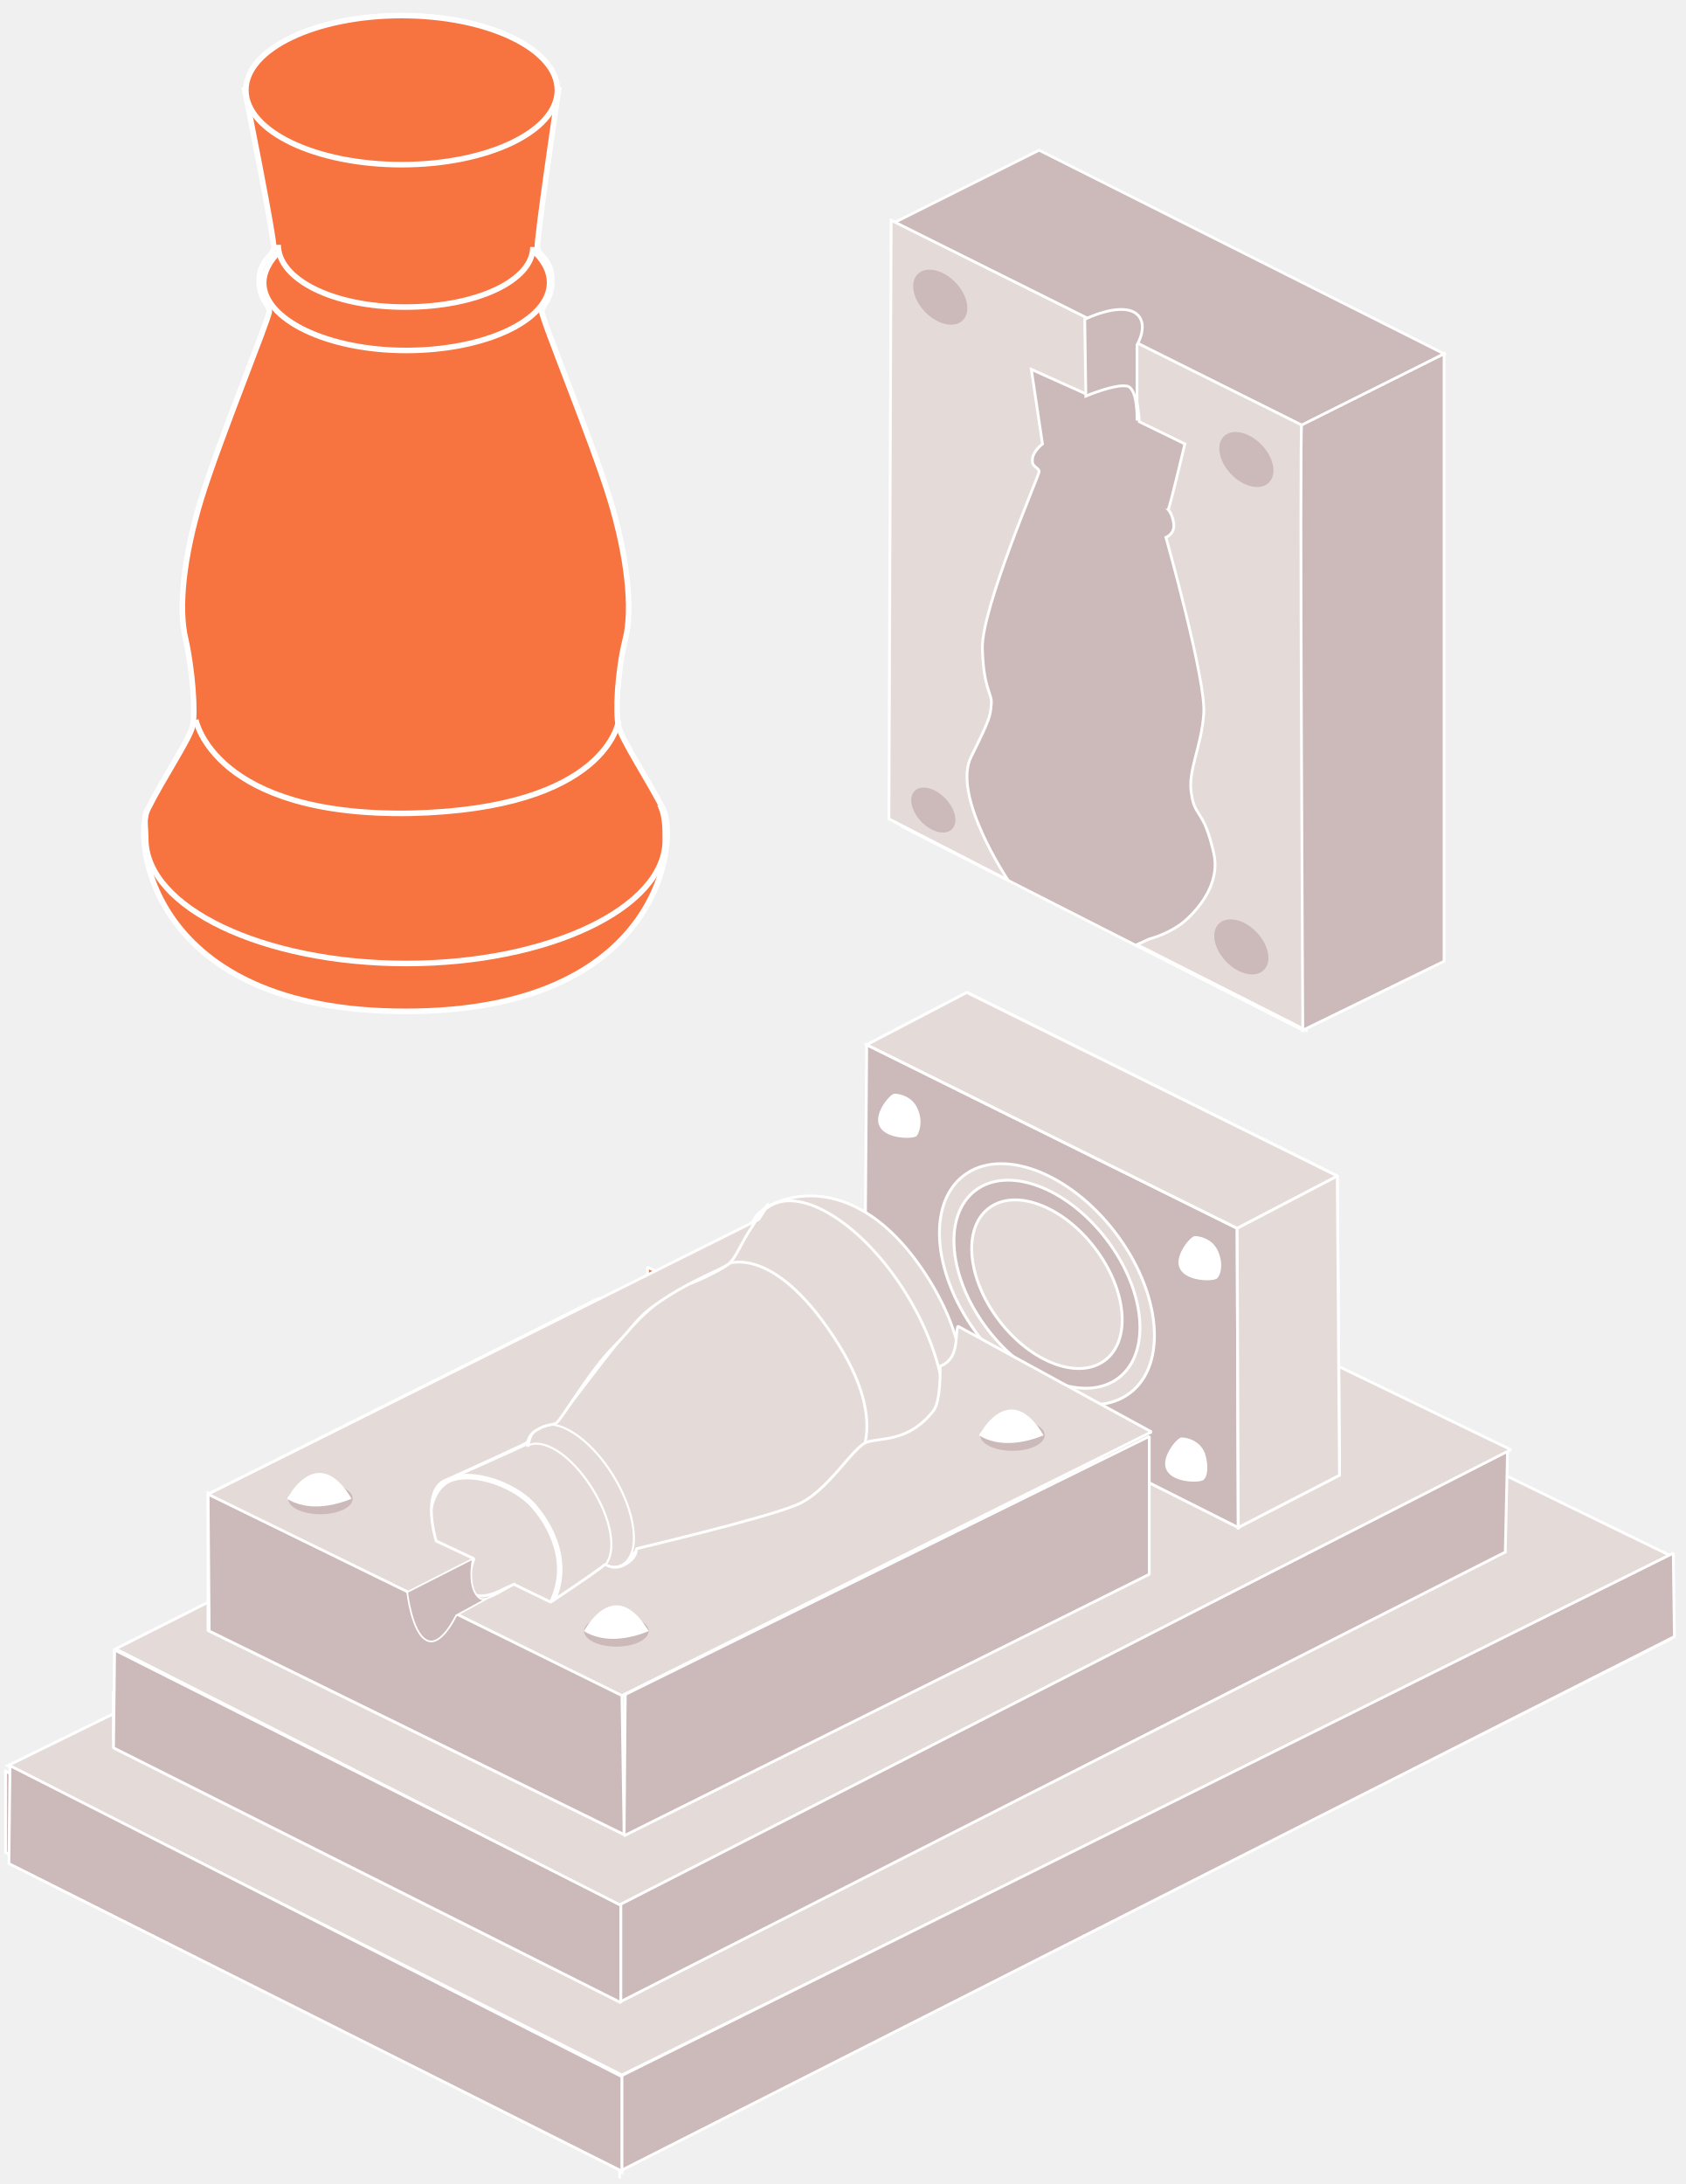
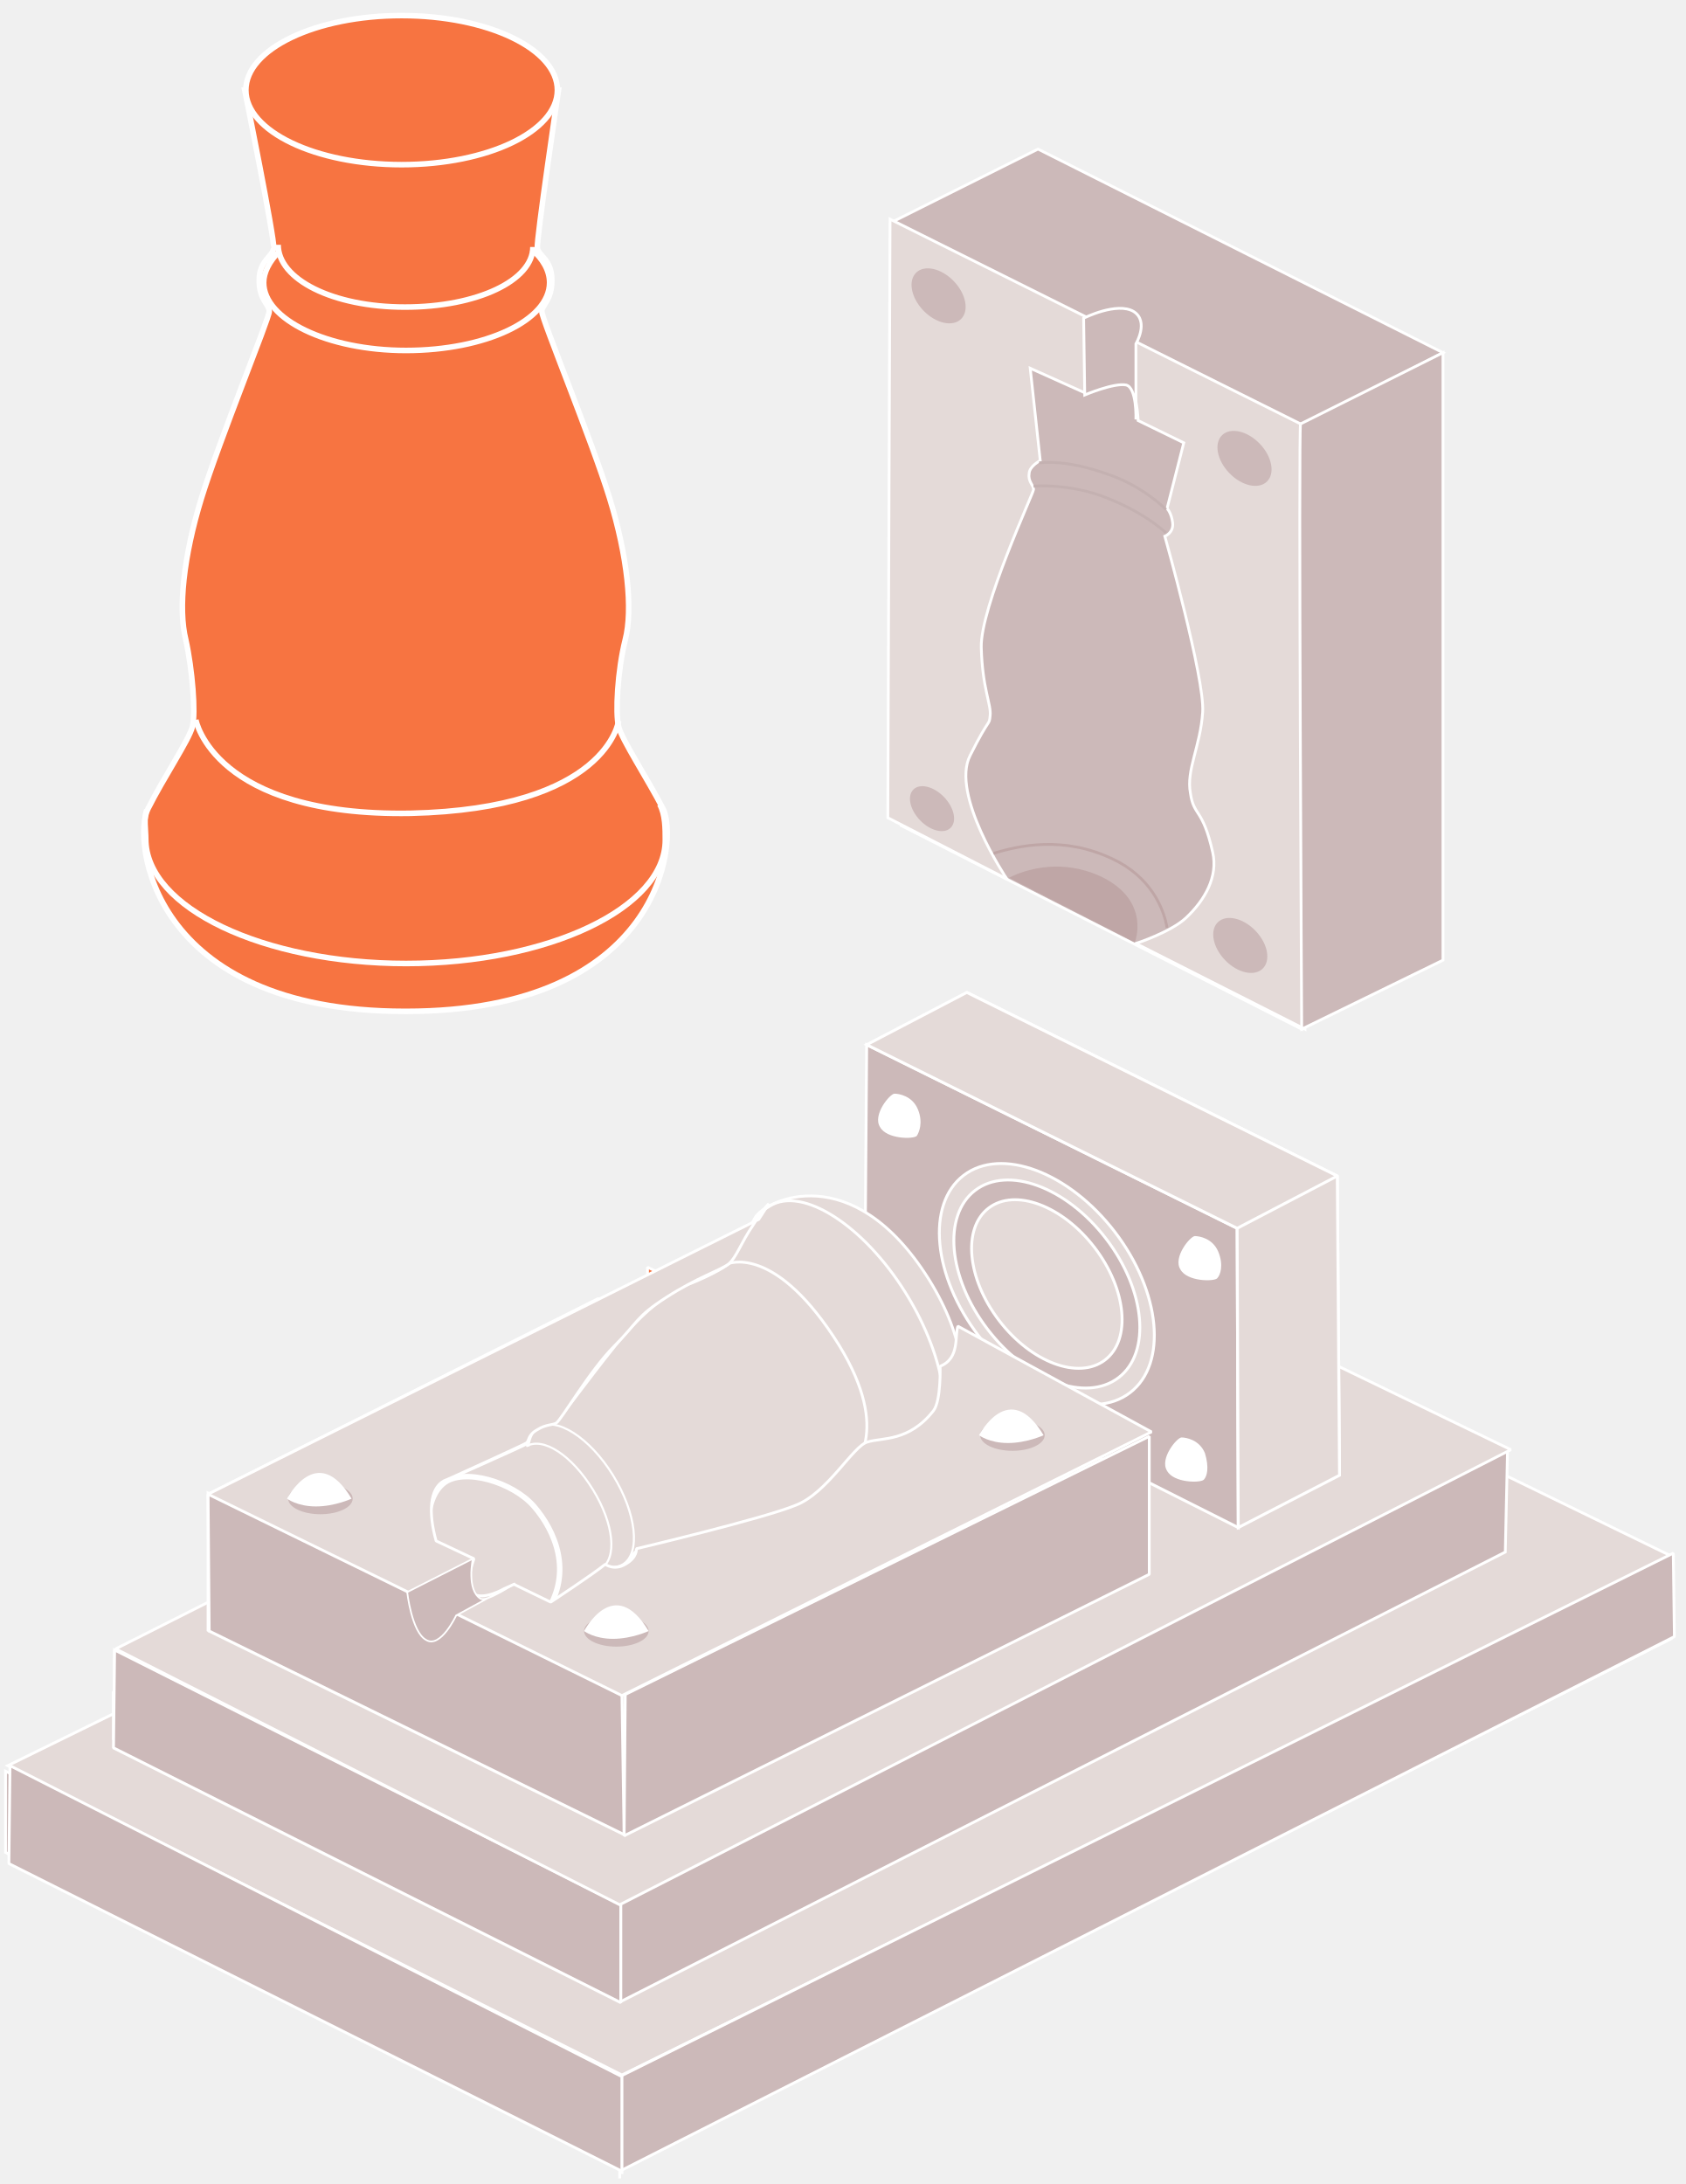
<svg xmlns="http://www.w3.org/2000/svg" version="1.1" id="Layer_1" x="0px" y="0px" viewBox="0 0 151.5 196.3" style="enable-background:new 0 0 151.5 196.3;" xml:space="preserve">
  <style type="text/css">
	.st0{fill:none;stroke:#FFFFFF;stroke-width:0.25;stroke-linejoin:bevel;stroke-miterlimit:10;}
	.st1{fill:#CCB9B9;stroke:#FFFFFF;stroke-width:0.25;stroke-miterlimit:10;}
	.st2{fill:#CCB9B9;stroke:#FFFFFF;stroke-width:0.258;stroke-miterlimit:10;}
	.st3{fill:#E4DAD8;stroke:#FFFFFF;stroke-width:0.25;stroke-miterlimit:10;}
	.st4{fill:#CCB9B9;stroke:#FFFFFF;stroke-width:0.258;stroke-linejoin:bevel;stroke-miterlimit:10;}
	.st5{fill:#CCB9B9;stroke:#FFFFFF;stroke-width:0.25;stroke-linejoin:bevel;stroke-miterlimit:10;}
	.st6{fill:#E4DAD8;stroke:#FFFFFF;stroke-width:0.25;stroke-linejoin:bevel;stroke-miterlimit:10;}
	.st7{fill:none;stroke:#FFFFFF;stroke-width:0.258;stroke-miterlimit:10;}
	.st8{fill:#F77441;stroke:#FFFFFF;stroke-width:0.258;stroke-linejoin:bevel;stroke-miterlimit:10;}
	.st9{fill:#E4DAD8;stroke:#FFFFFF;stroke-width:0.258;stroke-miterlimit:10;}
	.st10{fill:none;stroke:#FFFFFF;stroke-width:0.258;stroke-linejoin:bevel;stroke-miterlimit:10;}
	.st11{fill:#E4DAD8;stroke:#FFFFFF;stroke-width:0.258;stroke-miterlimit:10.001;}
	.st12{fill:#CCB9B9;stroke:#FFFFFF;stroke-width:0.258;stroke-miterlimit:10.001;}
	.st13{fill:#CCB9B9;}
	.st14{fill:#FFFFFF;}
	.st15{fill:#F77441;stroke:#FFFFFF;stroke-width:0.25;stroke-linejoin:bevel;stroke-miterlimit:10;}
	.st16{fill:none;stroke:#F77441;stroke-width:0.23;stroke-miterlimit:10;}
	.st17{fill:none;stroke:#FFFFFF;stroke-width:0.25;stroke-miterlimit:10;}
	.st18{fill:#E4DAD8;stroke:#FFFFFF;stroke-width:0.491;stroke-miterlimit:10;}
	.st19{fill:none;stroke:#FFFFFF;stroke-width:0.187;stroke-miterlimit:10;}
	.st20{fill:#F77441;stroke:#FFFFFF;stroke-width:0.212;stroke-miterlimit:10;}
	.st21{fill:none;stroke:#F77441;stroke-width:0.5;stroke-miterlimit:10;}
	.st22{fill:#F77441;stroke:#FFFFFF;stroke-width:0.5;stroke-miterlimit:10;}
	.st23{fill:none;stroke:#FFFFFF;stroke-width:0.5;stroke-miterlimit:10;}
	.st24{fill:#CCB9B9;stroke:#FFFFFF;stroke-width:0.152;stroke-miterlimit:10;}
+ 	.st25{fill:#BFA6A6;}
+ 	.st26{fill:none;stroke:#BFA6A6;stroke-width:0.25;stroke-miterlimit:10;}
+ 	.st27{fill:none;stroke:#C4B1B1;stroke-width:0.25;stroke-miterlimit:10;}
</style>
  <g>
    <g>
      <line class="st0" x1="55.7" y1="187.1" x2="55.7" y2="195.8" />
    </g>
  </g>
  <g>
    <g>
      <polygon class="st1" points="10.2,156.3 56,179.6 133.7,140.4 133.9,131.4 90.6,111.6 10.2,152.1   " />
      <polygon class="st2" points="10.2,157.1 10.3,148.3 56.1,170.7 55.9,179.5   " />
      <polygon class="st1" points="0.5,159.2 0.5,166.5 56.3,194.6 150.2,147.3 150.1,139.8 56.2,186.6   " />
      <polygon class="st3" points="55.9,186.5 150.3,139.9 94.4,112.7 0.7,158.7   " />
      <polygon class="st1" points="10.2,156.3 55.8,179.9 135.3,139.5 135.5,130.5 90.6,111.6 10.2,152.1   " />
      <polygon class="st4" points="10.2,157.1 10.3,148.3 55.8,171.2 55.8,180   " />
      <polygon class="st5" points="0.9,158.7 0.8,167.5 55.8,195.1 150.5,147.1 150.4,139.6 55.8,186.6   " />
      <path class="st6" d="M10.4,148.2l45.3,23l80.1-40.9l-45.9-22.2L10.4,148.2z" />
      <line class="st7" x1="55.9" y1="186.5" x2="55.9" y2="195.4" />
    </g>
    <g>
      <polygon class="st8" points="120.2,105.7 120.4,132.6 86.8,115.7 86.9,89.2   " />
      <polygon class="st2" points="111.2,110.4 111.3,137.3 77.7,120.4 77.9,93.9   " />
      <polygon class="st9" points="77.9,93.9 111.2,110.4 111.3,137.3 120.4,132.6 120.2,105.7 86.9,89.2   " />
      <line class="st10" x1="111.2" y1="110.4" x2="120.2" y2="105.7" />
-       <ellipse transform="matrix(0.7937 -0.6084 0.6084 0.7937 -50.7938 81.083)" class="st11" cx="94.1" cy="115.4" rx="7.7" ry="12.3" />
-       <ellipse transform="matrix(0.7937 -0.6084 0.6084 0.7937 -50.7938 81.083)" class="st12" cx="94.1" cy="115.4" rx="6.7" ry="10.6" />
-       <ellipse transform="matrix(0.7937 -0.6084 0.6084 0.7937 -50.7938 81.083)" class="st11" cx="94.1" cy="115.4" rx="5.4" ry="8.6" />
-       <ellipse transform="matrix(0.8249 -0.5653 0.5653 0.8249 -42.4662 63.5342)" class="st13" cx="81.3" cy="100.3" rx="1.6" ry="2.2" />
+       <ellipse transform="matrix(0.7937 -0.6084 0.6084 0.7937 -50.8035 81.0663)" class="st11" cx="94.1" cy="115.4" rx="7.7" ry="12.3" />
+       <ellipse transform="matrix(0.7937 -0.6084 0.6084 0.7937 -50.8035 81.0663)" class="st12" cx="94.1" cy="115.4" rx="6.7" ry="10.6" />
+       <ellipse transform="matrix(0.7937 -0.6084 0.6084 0.7937 -50.8035 81.0663)" class="st11" cx="94.1" cy="115.4" rx="5.4" ry="8.6" />
+       <ellipse transform="matrix(0.8249 -0.5653 0.5653 0.8249 -42.4701 63.5228)" class="st13" cx="81.3" cy="100.3" rx="1.6" ry="2.2" />
      <path class="st14" d="M82.4,102.1c-0.3,0.3-2.7,0.3-3.3-0.8c-0.7-1.1,0.9-3,1.3-3s1.6,0.2,2.1,1.4S82.6,101.8,82.4,102.1z" />
-       <ellipse transform="matrix(0.8249 -0.5653 0.5653 0.8249 -52.9237 66.5275)" class="st13" cx="80.9" cy="118.7" rx="1.6" ry="2.2" />
+       <ellipse transform="matrix(0.8249 -0.5653 0.5653 0.8249 -52.9377 66.5263)" class="st13" cx="80.9" cy="118.7" rx="1.6" ry="2.2" />
      <path class="st14" d="M81.9,120.5c-0.3,0.3-2.7,0.3-3.3-0.8c-0.7-1.1,0.9-3,1.3-3s1.6,0.2,2.1,1.4    C82.4,119.3,82.2,120.2,81.9,120.5z" />
-       <ellipse transform="matrix(0.8249 -0.5653 0.5653 0.8249 -44.9029 81.0518)" class="st13" cx="108.4" cy="113" rx="1.6" ry="2.2" />
+       <ellipse transform="matrix(0.8249 -0.5653 0.5653 0.8249 -44.8897 81.0602)" class="st13" cx="108.4" cy="113" rx="1.6" ry="2.2" />
      <path class="st14" d="M109.4,114.9c-0.3,0.3-2.7,0.3-3.3-0.8c-0.7-1.1,0.9-3,1.3-3s1.6,0.2,2.1,1.4S109.7,114.6,109.4,114.9z" />
-       <ellipse transform="matrix(0.8249 -0.5653 0.5653 0.8249 -55.4294 83.526)" class="st13" cx="107.1" cy="131.2" rx="1.6" ry="2.2" />
+       <ellipse transform="matrix(0.8249 -0.5653 0.5653 0.8249 -55.4201 83.5103)" class="st13" cx="107.1" cy="131.2" rx="1.6" ry="2.2" />
      <path class="st14" d="M108.2,133c-0.3,0.3-2.7,0.3-3.3-0.8c-0.7-1.1,0.9-3,1.3-3s1.6,0.2,2.1,1.4    C108.7,131.9,108.5,132.7,108.2,133z" />
    </g>
    <polygon class="st15" points="58.3,126.9 91.9,143.8 91.9,130 58.2,113.9  " />
    <polygon class="st15" points="18.7,146.6 53.7,129.9 53.8,116.7 18.7,134.3  " />
    <g>
-       <ellipse transform="matrix(0.8484 -0.5294 0.5294 0.8484 -64.0381 47.3779)" class="st16" cx="50.7" cy="135.5" rx="3.1" ry="6.6" />
+       <ellipse transform="matrix(0.8484 -0.5294 0.5294 0.8484 -64.0411 47.3888)" class="st16" cx="50.7" cy="135.5" rx="3.1" ry="6.6" />
      <path class="st3" d="M40,133.1c0,0,7-3.1,7.3-3.3c0.3-0.3,0.1-0.9,1-1.5c0.8-0.5,1.3-0.2,1.6-0.4c0.3-0.2,4.2-5.6,6.2-7.9    s4.2-4,5.6-4.5s3.4-1.5,3.9-2s1.4-2.6,2.3-4.1s8.7-5.4,15.6,5.6l0,0c6.8,11-0.1,16.3-1.9,16.4c-1.8,0.2-4,0-4.7,0.3    s-2.4,1.5-3.5,2.6s-3.5,2.3-6.5,3.1s-9.5,1.9-9.8,2.1s-0.2,0.7-1.1,1.2c-0.8,0.5-1.4,0-1.7,0.2c-0.4,0.2-6,5.5-6,5.5L40,133.1z" />
      <path class="st17" d="M67.8,109.6c0.3-0.5,0.9-0.9,1.4-1.2c2.9-1.8,8.4,1.7,12.2,7.8c3.8,6.1,4.6,12.6,1.7,14.4    c-0.3,0.2-0.8,0.6-1.2,0.7" />
      <path class="st18" d="M39.9,133.3c1.8-1.4,6.2-0.1,8.1,2.1s3.5,5.9,1.1,9.5s-6.7-0.2-9-3.1C37.9,138.8,38.1,134.7,39.9,133.3z" />
      <path class="st19" d="M47.3,130c1.5-0.9,4.1,0.8,6,3.9c1.9,3.1,2.2,6.2,0.7,7.1" />
      <path class="st19" d="M47.5,130c0.1-0.8,0.4-1.4,0.9-1.7c1.6-1,4.6,0.9,6.7,4.3c2.1,3.4,2.5,7,0.9,8c-0.5,0.3-1.1,0.3-1.7,0.2" />
      <path class="st17" d="M76.7,131.8c0,0,3.7-3.4-1.8-11.7s-9.5-6.5-9.5-6.5" />
    </g>
    <g>
      <path class="st20" d="M54.5,142.8" />
      <path class="st20" d="M65.5,128.5" />
    </g>
    <g>
      <path class="st20" d="M54,141.6" />
      <path class="st20" d="M65,127.3" />
    </g>
    <g>
      <ellipse class="st21" cx="36.4" cy="22" rx="11.8" ry="5.6" />
-       <path class="st22" d="M50.2,8.1c0,0-2,13.5-1.9,14.2s1.3,1,1.3,2.9c0,1.8-0.9,2.2-0.9,2.8c0,0.7,4.5,11.6,6.1,16.8    c1.6,5.2,2.1,10,1.4,12.7c-0.7,2.8-0.9,6.6-0.6,7.8c0.3,1.2,2.6,4.7,4,7.4c1.4,2.8-0.1,18.2-23.1,18.2h-0.1    c-23,0-24.5-15.5-23.1-18.2c1.4-2.8,3.7-6.2,4-7.4c0.3-1.2,0-5.1-0.6-7.8c-0.7-2.8-0.2-7.5,1.4-12.7s6.1-16.2,6.1-16.8    c0-0.7-0.9-1-0.9-2.8s1.2-2.1,1.3-2.9c0.1-0.8-2.6-14.2-2.6-14.2S50.2,8.1,50.2,8.1z" />
+       <path class="st22" d="M50.2,8.1c0,0-2,13.5-1.9,14.2s1.3,1,1.3,2.9c0,1.8-0.9,2.2-0.9,2.8c0,0.7,4.5,11.6,6.1,16.8    s2.1,10,1.4,12.7c-0.7,2.8-0.9,6.6-0.6,7.8c0.3,1.2,2.6,4.7,4,7.4c1.4,2.8-0.1,18.2-23.1,18.2h-0.1c-23,0-24.5-15.5-23.1-18.2    c1.4-2.8,3.7-6.2,4-7.4c0.3-1.2,0-5.1-0.6-7.8c-0.7-2.8-0.2-7.5,1.4-12.7s6.1-16.2,6.1-16.8c0-0.7-0.9-1-0.9-2.8s1.2-2.1,1.3-2.9    C24.7,21.5,22,8.1,22,8.1L50.2,8.1z" />
      <path class="st23" d="M59.3,72.3c0.5,0.9,0.5,2.2,0.5,3.2c0,6.1-10.5,11.1-23.3,11.1s-23.4-5-23.4-11.2c0-0.8-0.2-1.9,0.1-2.6" />
      <ellipse class="st22" cx="36.1" cy="8.1" rx="14" ry="6.7" />
      <path class="st23" d="M47.9,22.2c0,3-5,5.4-11.5,5.4S25,25.1,25,22" />
      <path class="st23" d="M47.8,22.4c1,0.9,1.6,1.9,1.6,3c0,3.4-5.8,6.1-12.9,6.1s-12.8-2.8-12.8-6.1c0-0.9,0.5-1.9,1.4-2.8" />
      <path class="st23" d="M17.6,64.7c0,0,1.6,8.7,19.3,8.4c17.7-0.4,18.7-8.3,18.7-8.3" />
    </g>
    <polygon class="st2" points="18.8,146.6 56.1,164.9 55.9,152 18.7,134.2  " />
    <polygon class="st5" points="56.1,165 103.3,141.5 103.3,129.1 56.2,152.3  " />
    <g>
      <path class="st6" d="M37.3,143.4l-18.6-9.1l49.5-24.7l0.9-1.4c0,0-0.4,0.3-1.4,1.9c-1.1,1.6-1.5,2.9-2.2,3.5    c-0.8,0.6-2.8,1.2-5.6,3s-2.5,2.2-4.7,4.4c-2.2,2.2-4.8,6.7-5.2,6.9c-0.3,0.2-0.9,0.1-1.7,0.6c-0.9,0.5-0.7,1-1,1.2    s-6.7,3.1-6.7,3.1l-0.7,0.3c-1.3,0.7-1.4,2.9-0.7,5.4l3.4,1.6c0,0-1,2.7,0,3.2s2.7-0.5,2.7-0.5l0.9-0.4l3.3,1.6    c0,0,3.8-2.5,4.9-3.4c0,0,0.8,0.6,1.8,0c1.1-0.6,1-1.4,1-1.4s11.4-2.7,14.3-3.9c2.9-1.1,5.2-5.4,6.5-5.7c1.3-0.4,3.7,0,5.9-2.8    c0.7-0.9,0.6-4,0.6-4c1.8-0.7,1.3-2.8,1.6-3.6l17.4,9.5l-47.6,23.7l-14.6-7.2l-2.4-1.3c0,0,0.8,1.8-0.7,1    C36.7,144.3,37.3,143.4,37.3,143.4z" />
    </g>
    <path class="st24" d="M41,145.2c0,0-1.4,3-2.7,2.2c-1.3-0.7-1.7-4.3-1.7-4.3l5.9-3c0,0-0.6,2.8,0.7,3.6c0.6,0.3,3.1-1.4,3.1-1.4   L41,145.2z" />
    <g>
      <ellipse class="st13" cx="55.4" cy="146.6" rx="2.9" ry="1.4" />
      <path class="st14" d="M52.5,146.6c0,0,2.7-5.2,5.8,0c0,0-1.5,0.7-3.2,0.7S52.5,146.6,52.5,146.6z" />
    </g>
    <g>
      <ellipse class="st13" cx="28.8" cy="134.7" rx="2.9" ry="1.4" />
      <path class="st14" d="M25.8,134.7c0,0,2.7-5.2,5.8,0c0,0-1.5,0.7-3.2,0.7C26.7,135.4,25.8,134.7,25.8,134.7z" />
    </g>
    <g>
      <ellipse class="st13" cx="91" cy="129" rx="2.9" ry="1.4" />
      <path class="st14" d="M88,129c0,0,2.7-5.2,5.8,0c0,0-1.5,0.7-3.2,0.7C88.9,129.7,88,129,88,129z" />
    </g>
    <g>
-       <polygon class="st1" points="81.1,74.3 117.1,92.6 117,38.2 83.3,21.8   " />
      <g>
-         <path class="st1" d="M93.4,13.5l36.4,18.3l-12.5,6.5c-0.5,1-36.9-18.3-36.9-18.3L93.4,13.5z" />
+         <polygon class="st1" points="81,74.2 117,92.5 116.9,38.1 83.2,21.7    " />
        <g>
-           <path class="st3" d="M80.1,19.8l-0.2,53.8l10.7,5.5c0,0-5.1-7.6-3.3-11.1c1.8-3.6,1.7-3.7,1.8-4.7c0.1-1-0.7-1.3-0.8-5      c-0.1-3.6,5.1-15.6,5.1-15.9c0-0.4-0.7-0.4-0.6-1.1c0-0.7,0.9-1.4,0.9-1.4l-1-6.7l4.9,2.2c0,0,2.9-1.4,3.8-0.9s1,3.4,1,3.4      l4.1,2c0,0-1.4,5.9-1.5,5.9c0,0,0.4,0.4,0.5,1.3s-0.7,1.2-0.7,1.2s3.6,12.8,3.4,15.8c-0.2,3.1-1.5,5.2-1.1,7.3      c0.3,2.1,1.1,1.3,2,5.3c0.5,2.2-0.7,4.3-2.4,5.9c-1.4,1.3-3.4,1.8-3.4,1.8l-1.1,0.5l15.2,7.7L117,38.2L80.1,19.8z" />
-         </g>
-         <g>
+           <path class="st1" d="M93.3,13.4l36.4,18.3l-12.5,6.5c-0.5,1-36.9-18.3-36.9-18.3L93.3,13.4z" />
          <g>
-             <ellipse transform="matrix(0.7214 -0.6925 0.6925 0.7214 5.0664 65.9648)" class="st13" cx="84.5" cy="26.7" rx="1.9" ry="2.9" />
+             <path class="st3" d="M80,19.7l-0.2,53.8L90.5,79c0,0-5.1-7.6-3.3-11.1c1.8-3.6,1.7-2.6,1.8-3.6c0.1-1-0.7-2.4-0.8-6.1       c-0.1-3.6,4.7-13.9,4.7-14.2c0-0.4-0.5-0.7-0.4-1.4c0-0.7,1-1.2,1-1.2l-0.9-8.3l4.9,2.2c0,0,2.9-1.4,3.8-0.9s1,3.4,1,3.4l4.1,2       l-1.5,5.9c0,0,0.4,0.4,0.5,1.3s-0.7,1.2-0.7,1.2s3.6,12.8,3.4,15.8c-0.2,3.1-1.5,5.2-1.1,7.3c0.3,2.1,1.1,1.3,2,5.3       c0.5,2.2-0.7,4.3-2.4,5.9c-1.4,1.3-4.5,2.3-4.5,2.3l15.2,7.7l-0.4-54.4L80,19.7z" />
          </g>
          <g>
-             <ellipse transform="matrix(0.7214 -0.6925 0.6925 0.7214 5.0664 65.9648)" class="st13" cx="84.5" cy="26.7" rx="1.6" ry="2.4" />
-           </g>
-         </g>
-         <g>
-           <g>
-             <ellipse transform="matrix(0.7214 -0.6925 0.6925 0.7214 -27.0494 78.3905)" class="st13" cx="83.9" cy="72.8" rx="1.5" ry="2.4" />
+             <g>
+               <ellipse transform="matrix(0.7214 -0.6925 0.6925 0.7214 5.057 65.8493)" class="st13" cx="84.4" cy="26.6" rx="1.9" ry="2.9" />
+             </g>
+             <g>
+               <ellipse transform="matrix(0.7214 -0.6925 0.6925 0.7214 5.057 65.8493)" class="st13" cx="84.4" cy="26.6" rx="1.6" ry="2.4" />
+             </g>
          </g>
          <g>
-             <ellipse transform="matrix(0.7214 -0.6925 0.6925 0.7214 -27.0494 78.3905)" class="st13" cx="83.9" cy="72.8" rx="1.3" ry="2" />
-           </g>
-         </g>
-         <g>
-           <g>
-             <ellipse transform="matrix(0.7214 -0.6925 0.6925 0.7214 2.631 89.0681)" class="st13" cx="112" cy="41.3" rx="1.9" ry="2.9" />
+             <g>
+               <ellipse transform="matrix(0.7214 -0.6925 0.6925 0.7214 -27.024 78.2679)" class="st13" cx="83.8" cy="72.7" rx="1.5" ry="2.4" />
+             </g>
+             <g>
+               <ellipse transform="matrix(0.7214 -0.6925 0.6925 0.7214 -27.024 78.2679)" class="st13" cx="83.8" cy="72.7" rx="1.3" ry="2" />
+             </g>
          </g>
          <g>
-             <ellipse transform="matrix(0.7214 -0.6925 0.6925 0.7214 2.631 89.0681)" class="st13" cx="112" cy="41.3" rx="1.6" ry="2.4" />
-           </g>
-         </g>
-         <g>
-           <g>
-             <ellipse transform="matrix(0.7214 -0.6925 0.6925 0.7214 -27.8637 100.998)" class="st13" cx="111.6" cy="85.1" rx="1.9" ry="2.9" />
+             <g>
+               <ellipse transform="matrix(0.7214 -0.6925 0.6925 0.7214 2.605 88.9689)" class="st13" cx="111.9" cy="41.2" rx="1.9" ry="2.9" />
+             </g>
+             <g>
+               <ellipse transform="matrix(0.7214 -0.6925 0.6925 0.7214 2.605 88.9689)" class="st13" cx="111.9" cy="41.2" rx="1.6" ry="2.4" />
+             </g>
          </g>
          <g>
-             <ellipse transform="matrix(0.7214 -0.6925 0.6925 0.7214 -27.8637 100.998)" class="st13" cx="111.6" cy="85.1" rx="1.6" ry="2.4" />
+             <g>
+               <ellipse transform="matrix(0.7214 -0.6925 0.6925 0.7214 -27.819 100.8722)" class="st13" cx="111.5" cy="85" rx="1.9" ry="2.9" />
+             </g>
+             <g>
+               <ellipse transform="matrix(0.7214 -0.6925 0.6925 0.7214 -27.819 100.8722)" class="st13" cx="111.5" cy="85" rx="1.6" ry="2.4" />
+             </g>
          </g>
+           <path class="st1" d="M129.7,31.7v54.6L117,92.5c0,0-0.3-54.4-0.1-54.4L129.7,31.7z" />
+           <path class="st1" d="M97.5,35.5l-0.1-6.9c0,0,3-1.5,4.5-0.6c1.4,0.9,0.2,2.9,0.2,2.9v6.8c0,0,0.1-2.9-0.9-3.1      C100.1,34.4,97.5,35.5,97.5,35.5z" />
        </g>
-         <path class="st1" d="M129.8,31.8v54.6l-12.7,6.2c0,0-0.3-54.4-0.1-54.4L129.8,31.8z" />
-         <path class="st1" d="M97.6,35.6l-0.1-6.9c0,0,3-1.5,4.5-0.6c1.4,0.9,0.2,2.9,0.2,2.9v6.8c0,0,0.1-2.9-0.9-3.1     C100.2,34.5,97.6,35.6,97.6,35.6z" />
+       </g>
+       <path class="st25" d="M90.7,78.9c0,0,3.8-2.2,8.3-0.1c4.5,2.2,3,5.9,3,5.9L90.7,78.9z" />
+       <path class="st26" d="M89.3,76.7c2.3-0.7,6.3-1.6,10.7,0.5c3.4,1.6,4.6,4.4,4.9,6.2" />
+       <g>
+         <path class="st27" d="M104.8,47.9c0,0-1.7-1.7-5.2-3.1c-3.4-1.4-6.7-1.1-6.7-1.1" />
+         <path class="st27" d="M93.4,41.6c1.1-0.1,3-0.1,6.1,1c3.3,1.1,5.3,3.2,5.3,3.2" />
      </g>
    </g>
  </g>
</svg>
